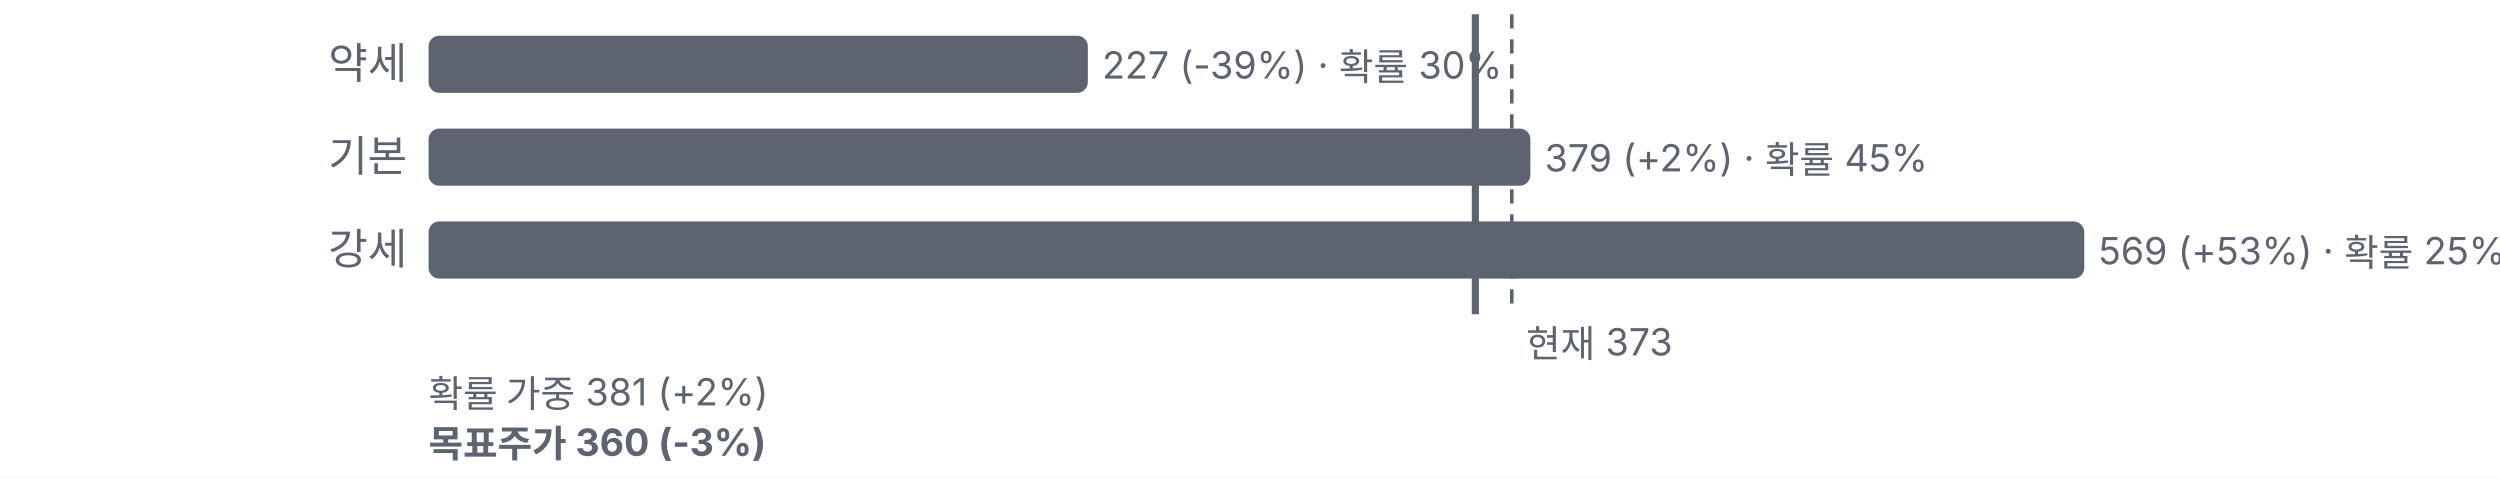
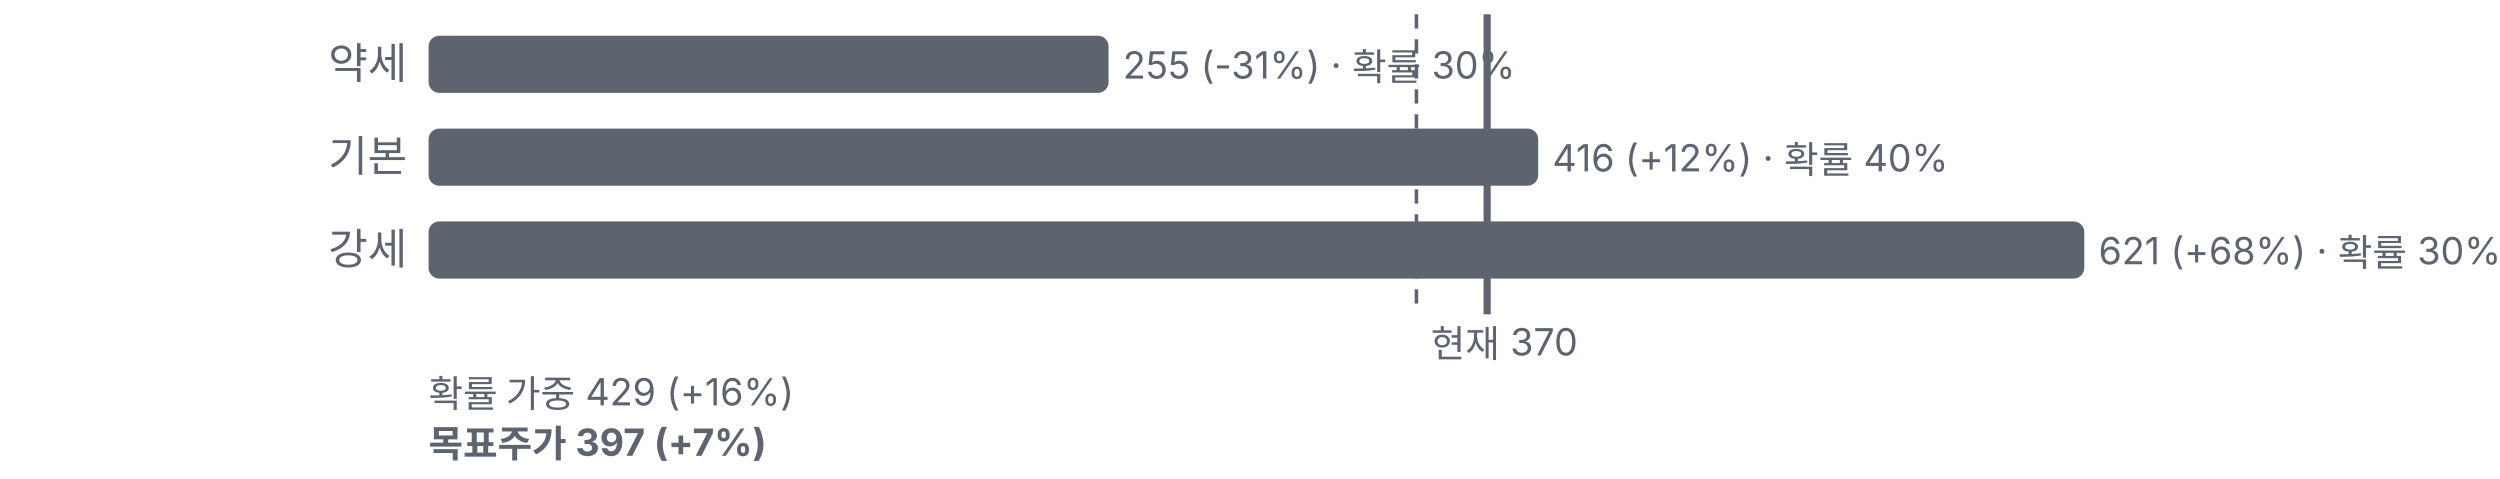
<svg xmlns="http://www.w3.org/2000/svg" viewBox="0 0 700 134" width="700" height="134">
  <style>text{fill:#5d6470;font-size:10.5px;font-family:-apple-system,'Apple SD Gothic Neo','Malgun Gothic',sans-serif}</style>
  <rect width="100%" height="100%" fill="#ffffff" />
  <g transform="translate(0,0)">
    <text x="114" y="22" text-anchor="end" style="fill:#5d6470;font-size:12px">약세</text>
-     <rect x="120" y="10" width="184.6" height="16" rx="3" fill="#5d6470" />
-     <text x="308.6" y="22">227 (-39%) · 확률 30%</text>
+     <rect x="120" y="10" width="190.4" height="16" rx="3" fill="#5d6470" />
+     <text x="314.4" y="22">255 (-31%) · 확률 30%</text>
    <text x="114" y="48" text-anchor="end" style="fill:#5d6470;font-size:12px">기본</text>
-     <rect x="120" y="36" width="308.5" height="16" rx="3" fill="#5d6470" />
-     <text x="432.5" y="48">379 (+2%) · 확률 45%</text>
+     <rect x="120" y="36" width="310.7" height="16" rx="3" fill="#5d6470" />
+     <text x="434.7" y="48">416 (+12%) · 확률 40%</text>
    <text x="114" y="74" text-anchor="end" style="fill:#5d6470;font-size:12px">강세</text>
    <rect x="120" y="62" width="463.6" height="16" rx="3" fill="#5d6470" />
-     <text x="587.6" y="74">569 (+53%) · 확률 25%</text>
-     <line x1="423.3" x2="423.3" y1="4" y2="88" stroke="#5d6470" stroke-dasharray="4 3" />
-     <text x="427.3" y="100">현재 373</text>
-     <text x="120" y="114" style="fill:#5d6470">확률 가중 381 (+2%)</text>
-     <line x1="413.1" x2="413.1" y1="4" y2="88" stroke="#5d6470" stroke-width="2" />
-     <text x="120" y="128" style="fill:#5d6470;font-weight:700">목표주가 360 (-3%)</text>
+     <text x="587.6" y="74">621 (+68%) · 확률 30%</text>
+     <line x1="396.6" x2="396.6" y1="4" y2="88" stroke="#5d6470" stroke-dasharray="4 3" />
+     <text x="400.6" y="100">현재 370</text>
+     <text x="120" y="114" style="fill:#5d6470">확률 가중 429 (+16%)</text>
+     <line x1="416.4" x2="416.4" y1="4" y2="88" stroke="#5d6470" stroke-width="2" />
+     <text x="120" y="128" style="fill:#5d6470;font-weight:700">목표주가 397 (+7%)</text>
  </g>
</svg>
